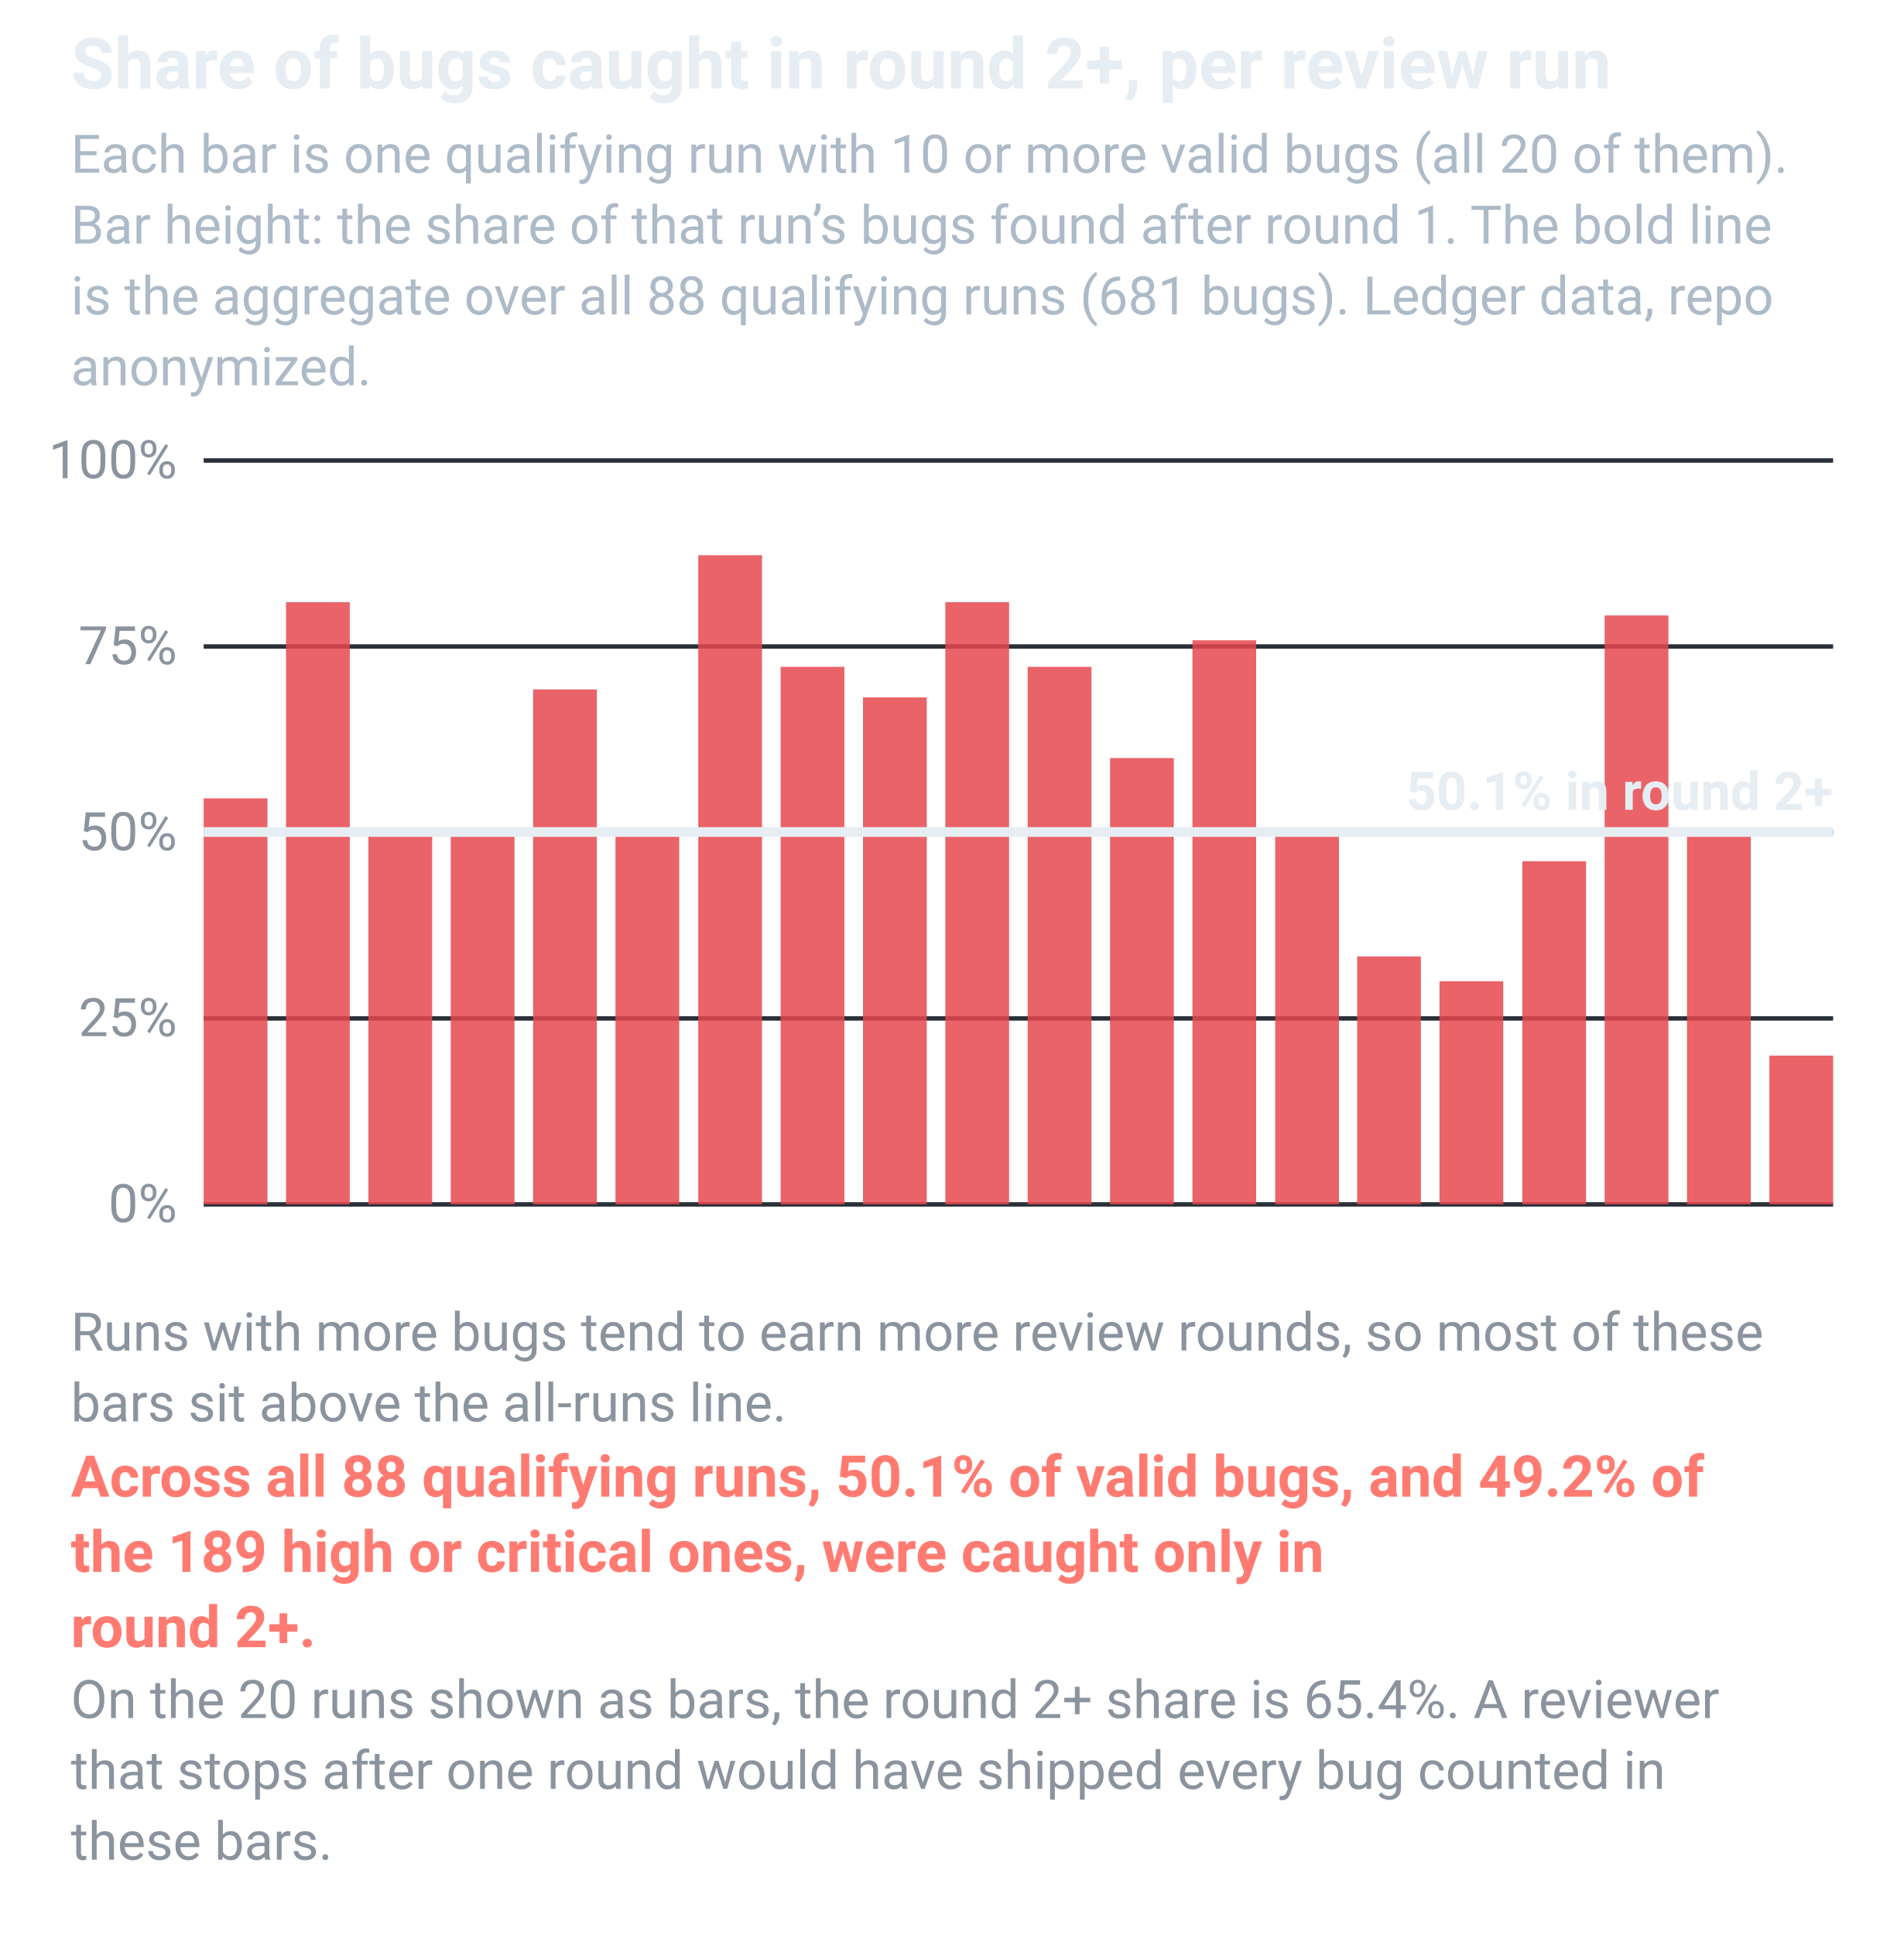
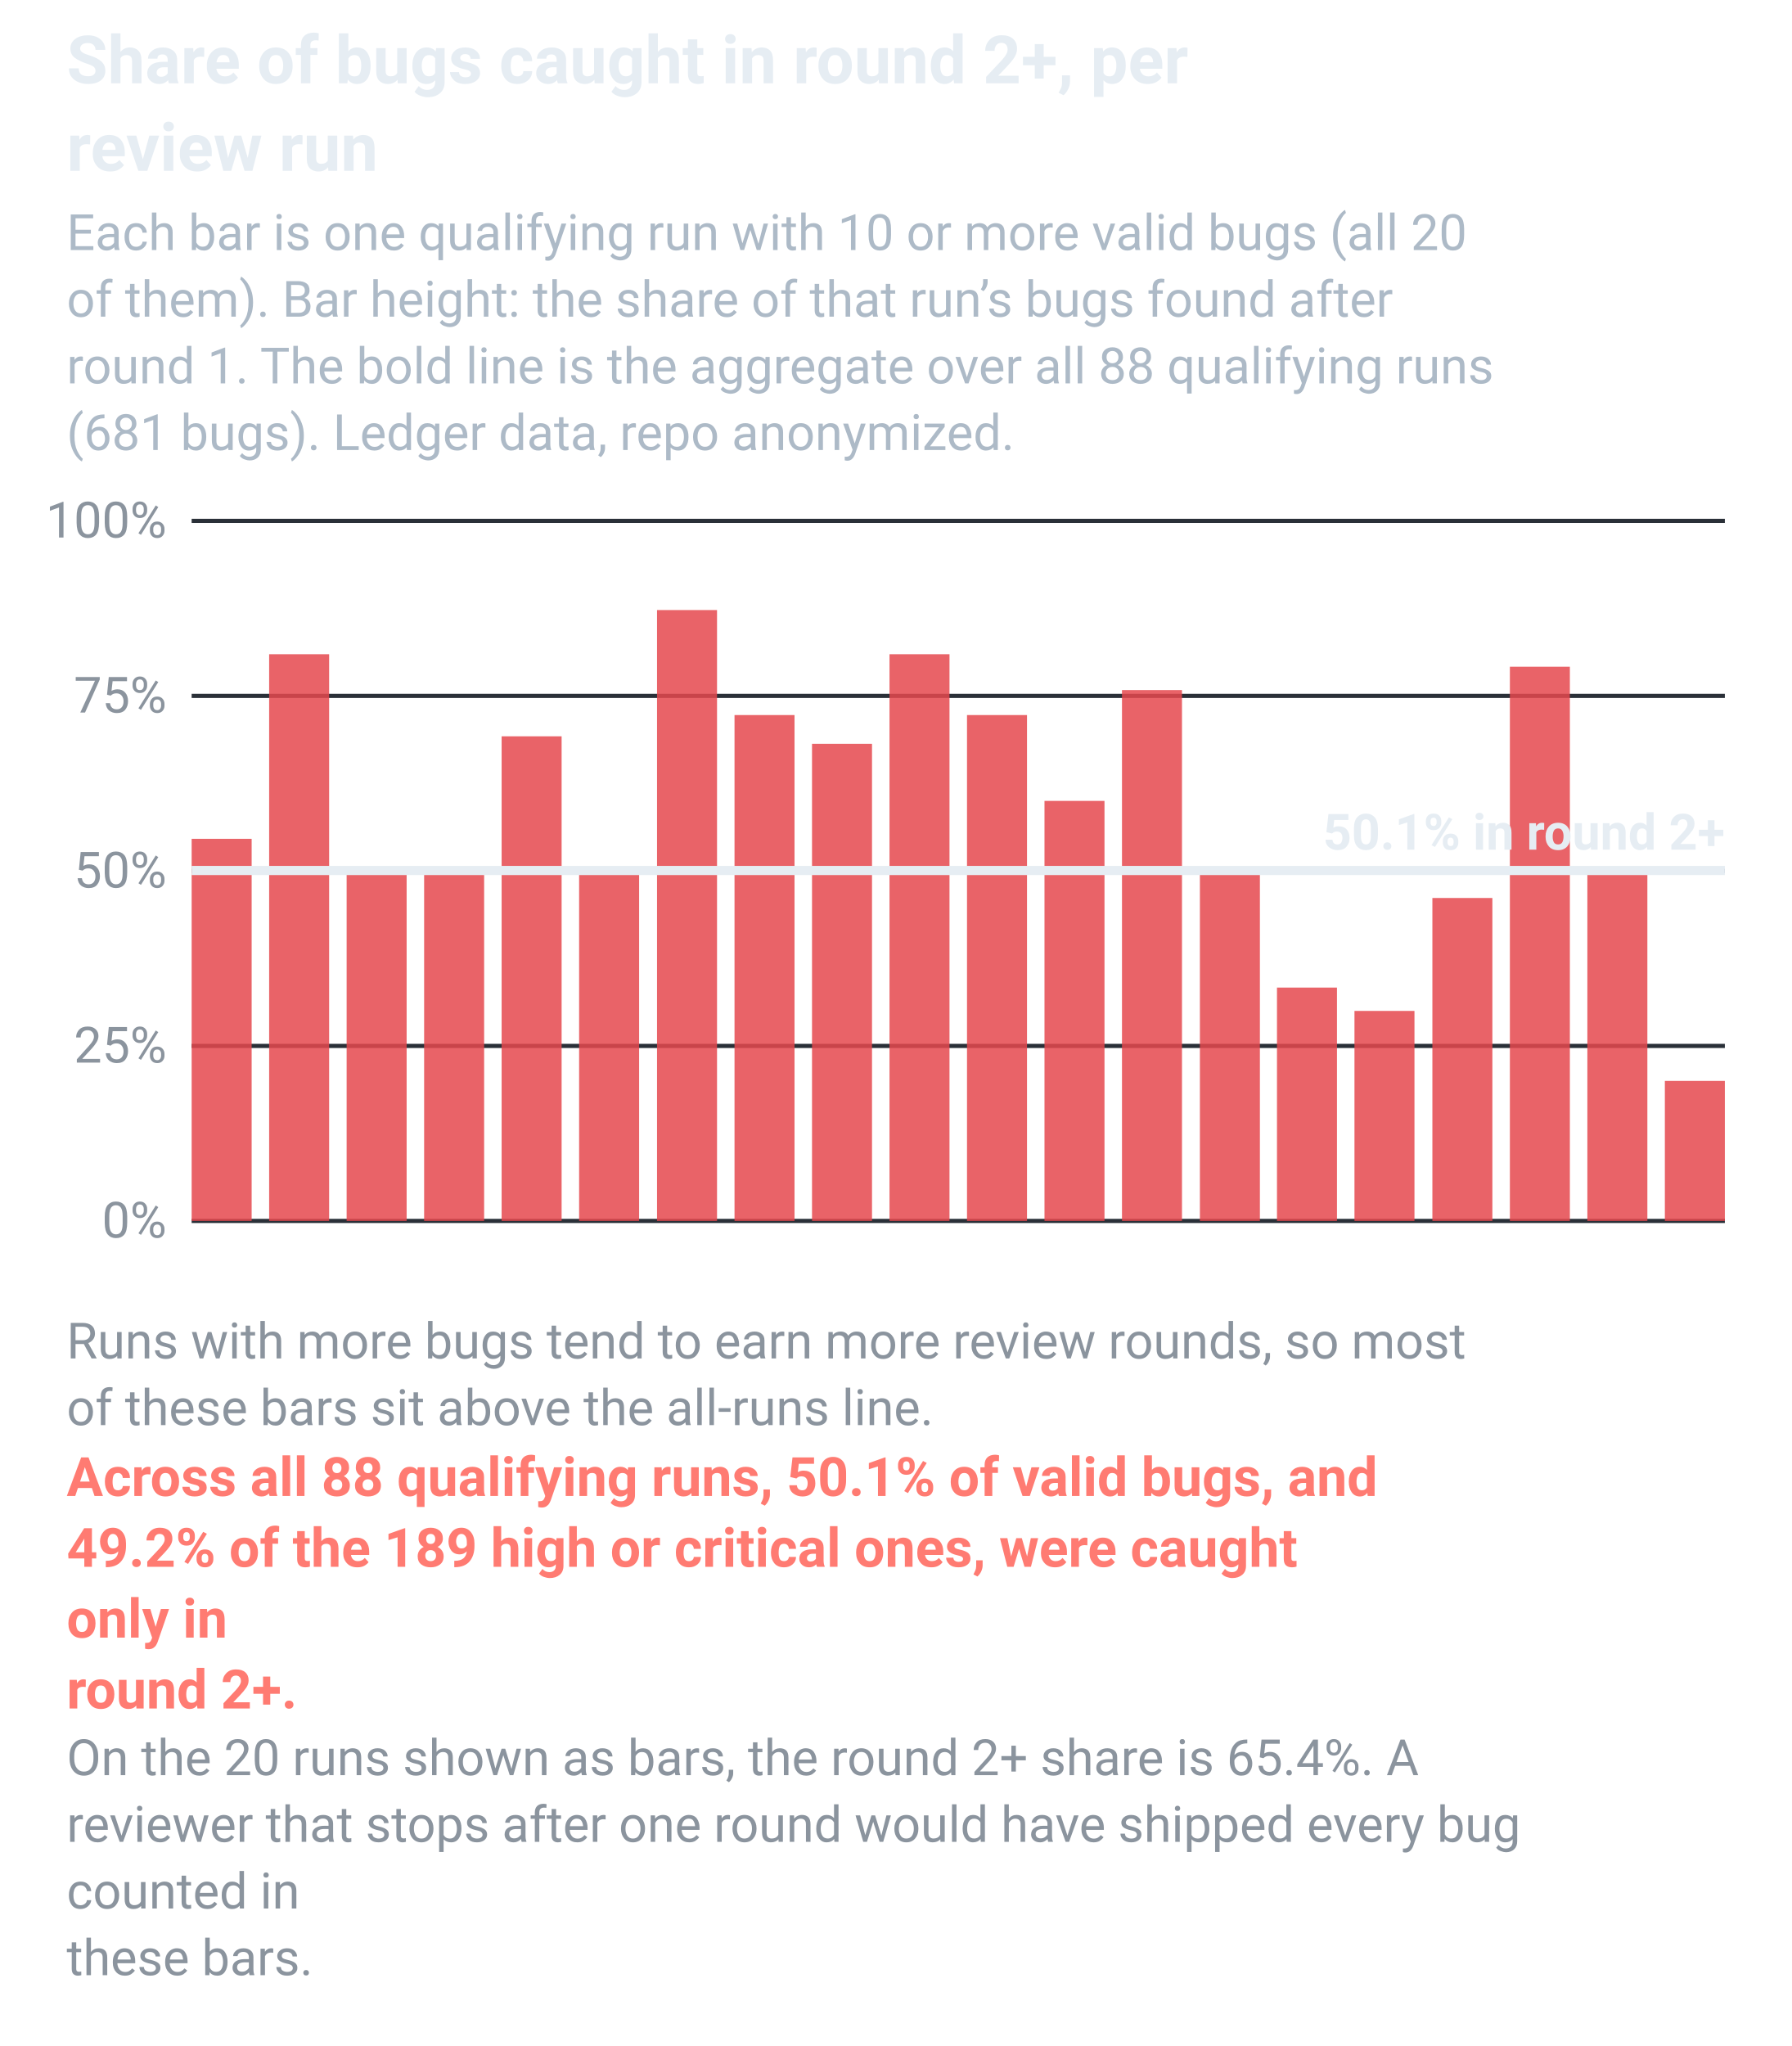
- <svg xmlns="http://www.w3.org/2000/svg" viewBox="0 0 430 437" font-family="-apple-system,Segoe UI,Roboto,Helvetica,Arial,sans-serif">
-   <text x="16.0" y="20.0" font-size="16" font-weight="700" fill="#e6edf3">Share of bugs caught in round 2+, per review run</text>
-   <text x="16.0" y="39.0" font-size="12" fill="#adbac7">Each bar is one qualifying run with 10 or more valid bugs (all 20 of them).</text>
-   <text x="16.0" y="55.0" font-size="12" fill="#adbac7">Bar height: the share of that run’s bugs found after round 1. The bold line</text>
-   <text x="16.0" y="71.0" font-size="12" fill="#adbac7">is the aggregate over all 88 qualifying runs (681 bugs). Ledger data, repo</text>
-   <text x="16.0" y="87.0" font-size="12" fill="#adbac7">anonymized.</text>
-   <line x1="46" y1="272.0" x2="414" y2="272.0" stroke="#2a3038" stroke-width="1" />
-   <text x="40.0" y="276.0" font-size="12" text-anchor="end" fill="#8b949e">0%</text>
-   <line x1="46" y1="230.0" x2="414" y2="230.0" stroke="#2a3038" stroke-width="1" />
-   <text x="40.0" y="234.0" font-size="12" text-anchor="end" fill="#8b949e">25%</text>
-   <line x1="46" y1="188.0" x2="414" y2="188.0" stroke="#2a3038" stroke-width="1" />
-   <text x="40.0" y="192.0" font-size="12" text-anchor="end" fill="#8b949e">50%</text>
-   <line x1="46" y1="146.0" x2="414" y2="146.0" stroke="#2a3038" stroke-width="1" />
-   <text x="40.0" y="150.0" font-size="12" text-anchor="end" fill="#8b949e">75%</text>
-   <line x1="46" y1="104.0" x2="414" y2="104.0" stroke="#2a3038" stroke-width="1" />
-   <text x="40.0" y="108.0" font-size="12" text-anchor="end" fill="#8b949e">100%</text>
-   <rect x="46.0" y="180.3" width="14.4" height="91.7" fill="#E5484D" opacity="0.85" />
-   <rect x="64.6" y="136.0" width="14.4" height="136.0" fill="#E5484D" opacity="0.85" />
-   <rect x="83.2" y="188.0" width="14.4" height="84.0" fill="#E5484D" opacity="0.85" />
-   <rect x="101.8" y="188.0" width="14.4" height="84.0" fill="#E5484D" opacity="0.85" />
-   <rect x="120.4" y="155.7" width="14.4" height="116.3" fill="#E5484D" opacity="0.85" />
-   <rect x="139.0" y="188.0" width="14.4" height="84.0" fill="#E5484D" opacity="0.85" />
-   <rect x="157.7" y="125.4" width="14.4" height="146.6" fill="#E5484D" opacity="0.85" />
-   <rect x="176.3" y="150.6" width="14.4" height="121.4" fill="#E5484D" opacity="0.85" />
-   <rect x="194.9" y="157.5" width="14.4" height="114.5" fill="#E5484D" opacity="0.85" />
-   <rect x="213.5" y="136.0" width="14.4" height="136.0" fill="#E5484D" opacity="0.85" />
-   <rect x="232.1" y="150.6" width="14.4" height="121.4" fill="#E5484D" opacity="0.85" />
-   <rect x="250.7" y="171.2" width="14.4" height="100.8" fill="#E5484D" opacity="0.85" />
-   <rect x="269.3" y="144.6" width="14.4" height="127.4" fill="#E5484D" opacity="0.85" />
-   <rect x="288.0" y="188.0" width="14.4" height="84.0" fill="#E5484D" opacity="0.85" />
-   <rect x="306.5" y="216.0" width="14.4" height="56.0" fill="#E5484D" opacity="0.85" />
-   <rect x="325.1" y="221.6" width="14.4" height="50.4" fill="#E5484D" opacity="0.85" />
-   <rect x="343.8" y="194.5" width="14.4" height="77.5" fill="#E5484D" opacity="0.85" />
-   <rect x="362.4" y="139.0" width="14.4" height="133.0" fill="#E5484D" opacity="0.85" />
-   <rect x="381.0" y="188.0" width="14.4" height="84.0" fill="#E5484D" opacity="0.85" />
-   <rect x="399.6" y="238.4" width="14.4" height="33.6" fill="#E5484D" opacity="0.85" />
-   <line x1="46" y1="187.9" x2="414" y2="187.9" stroke="#e6edf3" stroke-width="2.2" />
-   <text x="414.0" y="182.9" font-size="12" font-weight="700" text-anchor="end" fill="#e6edf3">50.1% in round 2+</text>
-   <text x="16.0" y="305.0" font-size="12" fill="#8b949e">Runs with more bugs tend to earn more review rounds, so most of these</text>
-   <text x="16.0" y="321.0" font-size="12" fill="#8b949e">bars sit above the all-runs line.</text>
-   <text x="16.0" y="338.0" font-size="13" font-weight="700" fill="#ff7b72">Across all 88 qualifying runs, 50.1% of valid bugs, and 49.2% of</text>
-   <text x="16.0" y="355.0" font-size="13" font-weight="700" fill="#ff7b72">the 189 high or critical ones, were caught only in</text>
-   <text x="16.0" y="372.0" font-size="13" font-weight="700" fill="#ff7b72">round 2+.</text>
-   <text x="16.0" y="388.0" font-size="12" fill="#8b949e">On the 20 runs shown as bars, the round 2+ share is 65.4%. A reviewer</text>
-   <text x="16.0" y="404.0" font-size="12" fill="#8b949e">that stops after one round would have shipped every bug counted in</text>
-   <text x="16.0" y="420.0" font-size="12" fill="#8b949e">these bars.</text>
+ <svg xmlns="http://www.w3.org/2000/svg" viewBox="0 0 430 491" font-family="-apple-system,Segoe UI,Roboto,Helvetica,Arial,sans-serif">
+   <text x="16.0" y="20.0" font-size="16" font-weight="700" fill="#e6edf3">Share of bugs caught in round 2+, per</text>
+   <text x="16.0" y="41.0" font-size="16" font-weight="700" fill="#e6edf3">review run</text>
+   <text x="16.0" y="60.0" font-size="12" fill="#adbac7">Each bar is one qualifying run with 10 or more valid bugs (all 20</text>
+   <text x="16.0" y="76.0" font-size="12" fill="#adbac7">of them). Bar height: the share of that run’s bugs found after</text>
+   <text x="16.0" y="92.0" font-size="12" fill="#adbac7">round 1. The bold line is the aggregate over all 88 qualifying runs</text>
+   <text x="16.0" y="108.0" font-size="12" fill="#adbac7">(681 bugs). Ledger data, repo anonymized.</text>
+   <line x1="46" y1="293.0" x2="414" y2="293.0" stroke="#2a3038" stroke-width="1" />
+   <text x="40.0" y="297.0" font-size="12" text-anchor="end" fill="#8b949e">0%</text>
+   <line x1="46" y1="251.0" x2="414" y2="251.0" stroke="#2a3038" stroke-width="1" />
+   <text x="40.0" y="255.0" font-size="12" text-anchor="end" fill="#8b949e">25%</text>
+   <line x1="46" y1="209.0" x2="414" y2="209.0" stroke="#2a3038" stroke-width="1" />
+   <text x="40.0" y="213.0" font-size="12" text-anchor="end" fill="#8b949e">50%</text>
+   <line x1="46" y1="167.0" x2="414" y2="167.0" stroke="#2a3038" stroke-width="1" />
+   <text x="40.0" y="171.0" font-size="12" text-anchor="end" fill="#8b949e">75%</text>
+   <line x1="46" y1="125.0" x2="414" y2="125.0" stroke="#2a3038" stroke-width="1" />
+   <text x="40.0" y="129.0" font-size="12" text-anchor="end" fill="#8b949e">100%</text>
+   <rect x="46.0" y="201.3" width="14.4" height="91.7" fill="#E5484D" opacity="0.85" />
+   <rect x="64.6" y="157.0" width="14.4" height="136.0" fill="#E5484D" opacity="0.85" />
+   <rect x="83.2" y="209.0" width="14.4" height="84.0" fill="#E5484D" opacity="0.85" />
+   <rect x="101.8" y="209.0" width="14.4" height="84.0" fill="#E5484D" opacity="0.85" />
+   <rect x="120.4" y="176.7" width="14.4" height="116.3" fill="#E5484D" opacity="0.85" />
+   <rect x="139.0" y="209.0" width="14.4" height="84.0" fill="#E5484D" opacity="0.85" />
+   <rect x="157.7" y="146.4" width="14.4" height="146.6" fill="#E5484D" opacity="0.85" />
+   <rect x="176.3" y="171.6" width="14.4" height="121.4" fill="#E5484D" opacity="0.85" />
+   <rect x="194.9" y="178.5" width="14.4" height="114.5" fill="#E5484D" opacity="0.85" />
+   <rect x="213.5" y="157.0" width="14.4" height="136.0" fill="#E5484D" opacity="0.85" />
+   <rect x="232.1" y="171.6" width="14.4" height="121.4" fill="#E5484D" opacity="0.85" />
+   <rect x="250.7" y="192.2" width="14.4" height="100.8" fill="#E5484D" opacity="0.85" />
+   <rect x="269.3" y="165.6" width="14.4" height="127.4" fill="#E5484D" opacity="0.85" />
+   <rect x="288.0" y="209.0" width="14.4" height="84.0" fill="#E5484D" opacity="0.85" />
+   <rect x="306.5" y="237.0" width="14.4" height="56.0" fill="#E5484D" opacity="0.85" />
+   <rect x="325.1" y="242.6" width="14.4" height="50.4" fill="#E5484D" opacity="0.85" />
+   <rect x="343.8" y="215.5" width="14.4" height="77.5" fill="#E5484D" opacity="0.85" />
+   <rect x="362.4" y="160.0" width="14.4" height="133.0" fill="#E5484D" opacity="0.85" />
+   <rect x="381.0" y="209.0" width="14.4" height="84.0" fill="#E5484D" opacity="0.85" />
+   <rect x="399.6" y="259.4" width="14.4" height="33.6" fill="#E5484D" opacity="0.85" />
+   <line x1="46" y1="208.9" x2="414" y2="208.9" stroke="#e6edf3" stroke-width="2.2" />
+   <text x="414.0" y="203.9" font-size="12" font-weight="700" text-anchor="end" fill="#e6edf3">50.1% in round 2+</text>
+   <text x="16.0" y="326.0" font-size="12" fill="#8b949e">Runs with more bugs tend to earn more review rounds, so most</text>
+   <text x="16.0" y="342.0" font-size="12" fill="#8b949e">of these bars sit above the all-runs line.</text>
+   <text x="16.0" y="359.0" font-size="13" font-weight="700" fill="#ff7b72">Across all 88 qualifying runs, 50.1% of valid bugs, and</text>
+   <text x="16.0" y="376.0" font-size="13" font-weight="700" fill="#ff7b72">49.2% of the 189 high or critical ones, were caught</text>
+   <text x="16.0" y="393.0" font-size="13" font-weight="700" fill="#ff7b72">only in</text>
+   <text x="16.0" y="410.0" font-size="13" font-weight="700" fill="#ff7b72">round 2+.</text>
+   <text x="16.0" y="426.0" font-size="12" fill="#8b949e">On the 20 runs shown as bars, the round 2+ share is 65.4%. A</text>
+   <text x="16.0" y="442.0" font-size="12" fill="#8b949e">reviewer that stops after one round would have shipped every bug</text>
+   <text x="16.0" y="458.0" font-size="12" fill="#8b949e">counted in</text>
+   <text x="16.0" y="474.0" font-size="12" fill="#8b949e">these bars.</text>
</svg>
